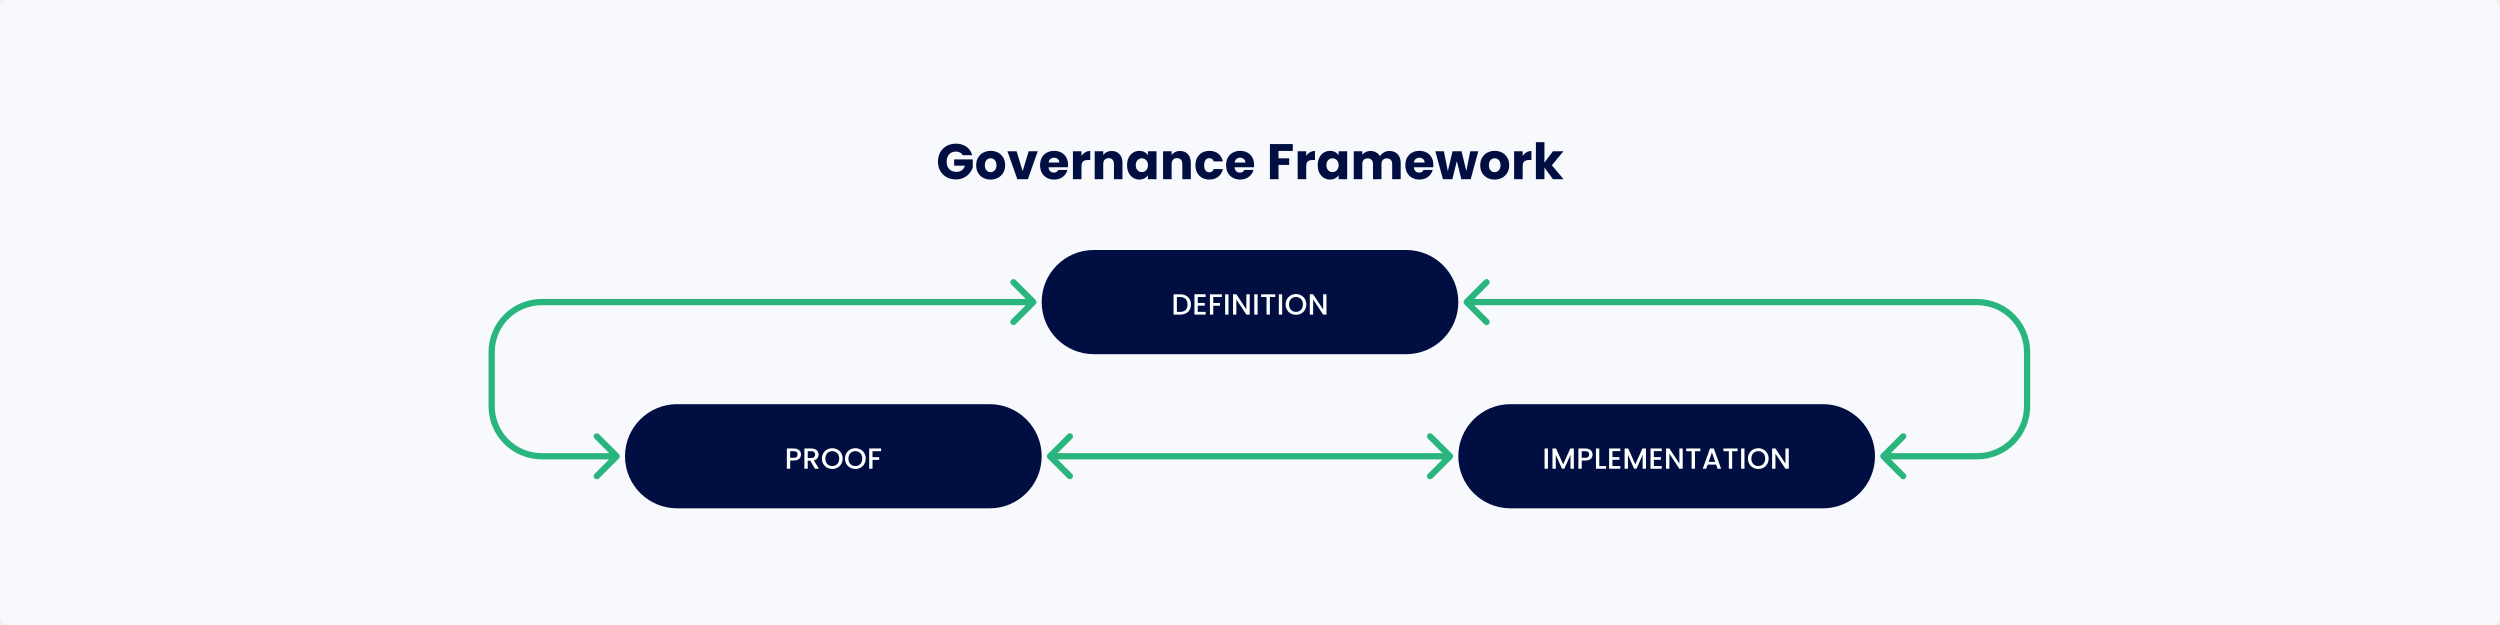
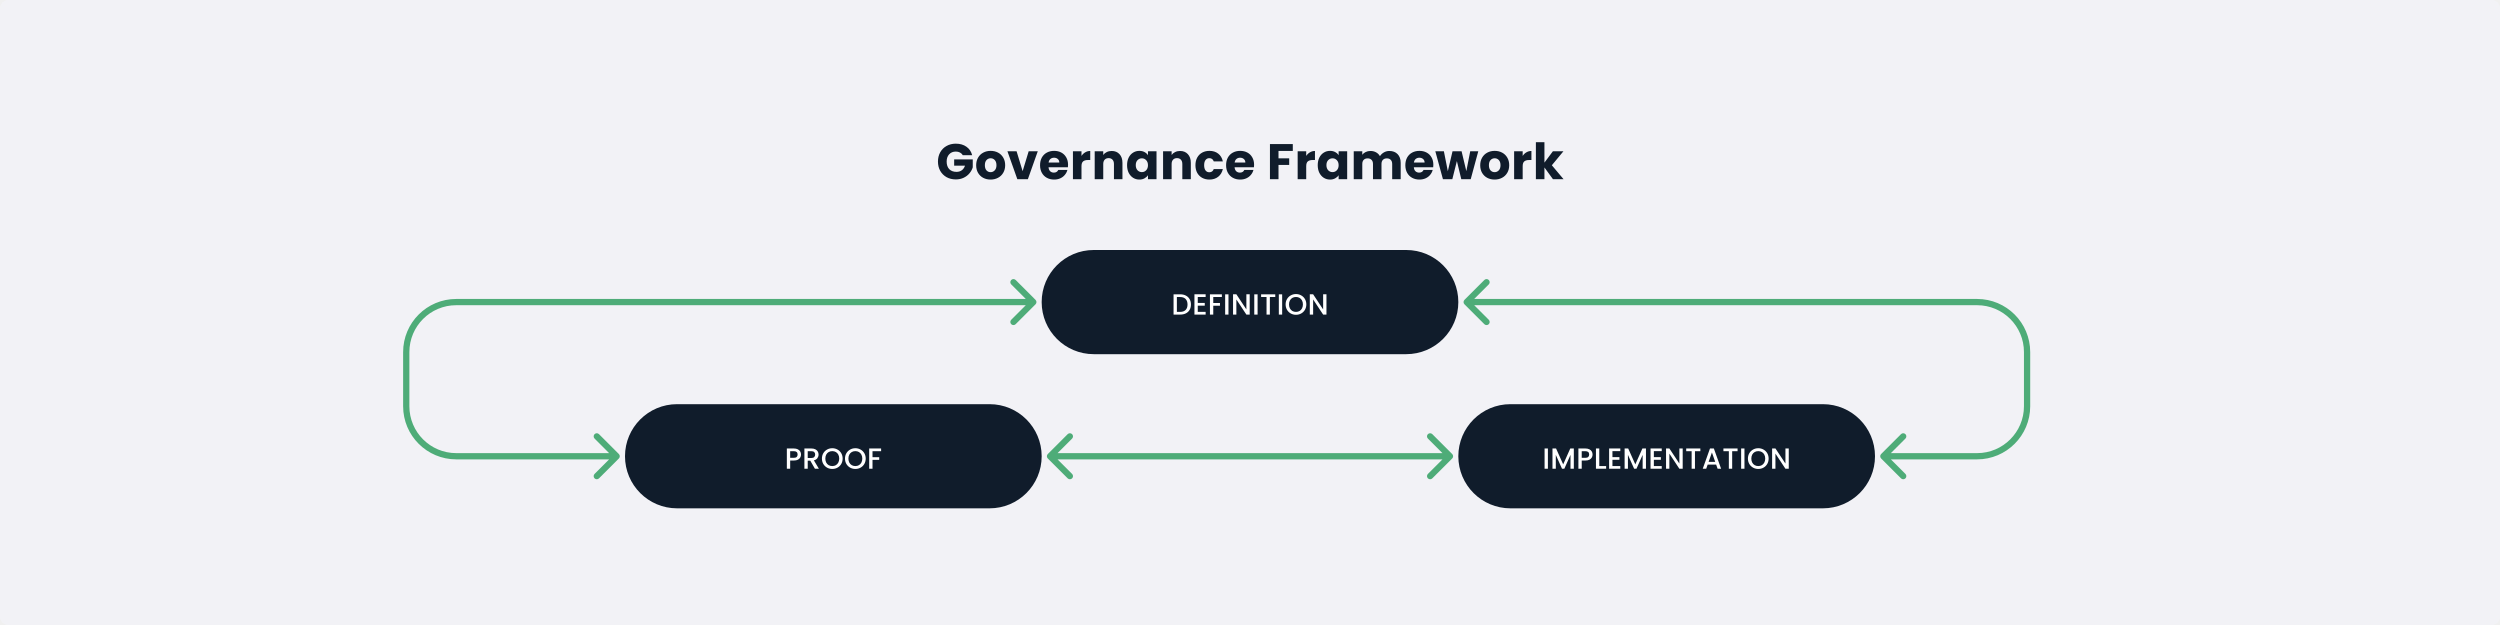
<svg xmlns="http://www.w3.org/2000/svg" width="1200" height="300" viewBox="0 0 1200 300" fill="none">
-   <rect width="1200" height="300" rx="4" fill="#F7F9FC" />
-   <rect x="500" y="120" width="200" height="50" rx="25" fill="#000E41" />
+   <rect width="1200" height="300" rx="4" fill="#F2F2F6" />
+   <rect x="500" y="120" width="200" height="50" rx="25" fill="#101C2B" />
  <path d="M566.483 141.27C567.519 141.27 568.425 141.471 569.199 141.872C569.983 142.264 570.585 142.833 571.005 143.58C571.435 144.317 571.649 145.181 571.649 146.17C571.649 147.159 571.435 148.018 571.005 148.746C570.585 149.474 569.983 150.034 569.199 150.426C568.425 150.809 567.519 151 566.483 151H563.305V141.27H566.483ZM566.483 149.698C567.622 149.698 568.495 149.39 569.101 148.774C569.708 148.158 570.011 147.29 570.011 146.17C570.011 145.041 569.708 144.159 569.101 143.524C568.495 142.889 567.622 142.572 566.483 142.572H564.901V149.698H566.483ZM574.925 142.558V145.414H578.285V146.716H574.925V149.698H578.705V151H573.329V141.256H578.705V142.558H574.925ZM586.495 141.27V142.572H582.365V145.442H585.585V146.744H582.365V151H580.769V141.27H586.495ZM589.668 141.27V151H588.072V141.27H589.668ZM599.855 151H598.259L593.457 143.734V151H591.861V141.256H593.457L598.259 148.508V141.256H599.855V151ZM603.645 141.27V151H602.049V141.27H603.645ZM612.125 141.27V142.572H609.535V151H607.939V142.572H605.335V141.27H612.125ZM615.435 141.27V151H613.839V141.27H615.435ZM622.066 151.098C621.161 151.098 620.326 150.888 619.56 150.468C618.804 150.039 618.202 149.446 617.754 148.69C617.316 147.925 617.096 147.066 617.096 146.114C617.096 145.162 617.316 144.308 617.754 143.552C618.202 142.796 618.804 142.208 619.56 141.788C620.326 141.359 621.161 141.144 622.066 141.144C622.981 141.144 623.816 141.359 624.572 141.788C625.338 142.208 625.94 142.796 626.378 143.552C626.817 144.308 627.036 145.162 627.036 146.114C627.036 147.066 626.817 147.925 626.378 148.69C625.94 149.446 625.338 150.039 624.572 150.468C623.816 150.888 622.981 151.098 622.066 151.098ZM622.066 149.712C622.71 149.712 623.284 149.567 623.788 149.278C624.292 148.979 624.684 148.559 624.964 148.018C625.254 147.467 625.398 146.833 625.398 146.114C625.398 145.395 625.254 144.765 624.964 144.224C624.684 143.683 624.292 143.267 623.788 142.978C623.284 142.689 622.71 142.544 622.066 142.544C621.422 142.544 620.848 142.689 620.344 142.978C619.84 143.267 619.444 143.683 619.154 144.224C618.874 144.765 618.734 145.395 618.734 146.114C618.734 146.833 618.874 147.467 619.154 148.018C619.444 148.559 619.84 148.979 620.344 149.278C620.848 149.567 621.422 149.712 622.066 149.712ZM636.699 151H635.103L630.301 143.734V151H628.705V141.256H630.301L635.103 148.508V141.256H636.699V151Z" fill="white" />
-   <rect x="700" y="194" width="200" height="50" rx="25" fill="#000E41" />
+   <rect x="700" y="194" width="200" height="50" rx="25" fill="#101C2B" />
  <path d="M742.994 215.27V225H741.398V215.27H742.994ZM755.436 215.27V225H753.84V218.336L750.872 225H749.766L746.784 218.336V225H745.188V215.27H746.91L750.326 222.9L753.728 215.27H755.436ZM764.435 218.168C764.435 218.663 764.319 219.129 764.085 219.568C763.852 220.007 763.479 220.366 762.965 220.646C762.452 220.917 761.794 221.052 760.991 221.052H759.227V225H757.631V215.27H760.991C761.738 215.27 762.368 215.401 762.881 215.662C763.404 215.914 763.791 216.259 764.043 216.698C764.305 217.137 764.435 217.627 764.435 218.168ZM760.991 219.75C761.598 219.75 762.051 219.615 762.349 219.344C762.648 219.064 762.797 218.672 762.797 218.168C762.797 217.104 762.195 216.572 760.991 216.572H759.227V219.75H760.991ZM767.652 223.712H770.942V225H766.056V215.27H767.652V223.712ZM773.97 216.558V219.414H777.33V220.716H773.97V223.698H777.75V225H772.374V215.256H777.75V216.558H773.97ZM790.062 215.27V225H788.466V218.336L785.498 225H784.392L781.41 218.336V225H779.814V215.27H781.536L784.952 222.9L788.354 215.27H790.062ZM793.854 216.558V219.414H797.214V220.716H793.854V223.698H797.634V225H792.258V215.256H797.634V216.558H793.854ZM807.692 225H806.096L801.294 217.734V225H799.698V215.256H801.294L806.096 222.508V215.256H807.692V225ZM816.171 215.27V216.572H813.581V225H811.985V216.572H809.381V215.27H816.171ZM823.752 223.012H819.678L818.978 225H817.312L820.798 215.256H822.646L826.132 225H824.452L823.752 223.012ZM823.304 221.71L821.722 217.188L820.126 221.71H823.304ZM834.032 215.27V216.572H831.442V225H829.846V216.572H827.242V215.27H834.032ZM837.342 215.27V225H835.746V215.27H837.342ZM843.973 225.098C843.068 225.098 842.233 224.888 841.467 224.468C840.711 224.039 840.109 223.446 839.661 222.69C839.223 221.925 839.003 221.066 839.003 220.114C839.003 219.162 839.223 218.308 839.661 217.552C840.109 216.796 840.711 216.208 841.467 215.788C842.233 215.359 843.068 215.144 843.973 215.144C844.888 215.144 845.723 215.359 846.479 215.788C847.245 216.208 847.847 216.796 848.285 217.552C848.724 218.308 848.943 219.162 848.943 220.114C848.943 221.066 848.724 221.925 848.285 222.69C847.847 223.446 847.245 224.039 846.479 224.468C845.723 224.888 844.888 225.098 843.973 225.098ZM843.973 223.712C844.617 223.712 845.191 223.567 845.695 223.278C846.199 222.979 846.591 222.559 846.871 222.018C847.161 221.467 847.305 220.833 847.305 220.114C847.305 219.395 847.161 218.765 846.871 218.224C846.591 217.683 846.199 217.267 845.695 216.978C845.191 216.689 844.617 216.544 843.973 216.544C843.329 216.544 842.755 216.689 842.251 216.978C841.747 217.267 841.351 217.683 841.061 218.224C840.781 218.765 840.641 219.395 840.641 220.114C840.641 220.833 840.781 221.467 841.061 222.018C841.351 222.559 841.747 222.979 842.251 223.278C842.755 223.567 843.329 223.712 843.973 223.712ZM858.606 225H857.01L852.208 217.734V225H850.612V215.256H852.208L857.01 222.508V215.256H858.606V225Z" fill="white" />
-   <path d="M462.099 74.48C461.795 73.92 461.355 73.496 460.779 73.208C460.219 72.904 459.555 72.752 458.787 72.752C457.459 72.752 456.395 73.192 455.595 74.072C454.795 74.936 454.395 76.096 454.395 77.552C454.395 79.104 454.811 80.32 455.643 81.2C456.491 82.064 457.651 82.496 459.123 82.496C460.131 82.496 460.979 82.24 461.667 81.728C462.371 81.216 462.883 80.48 463.203 79.52H457.995V76.496H466.923V80.312C466.619 81.336 466.099 82.288 465.363 83.168C464.643 84.048 463.723 84.76 462.603 85.304C461.483 85.848 460.219 86.12 458.811 86.12C457.147 86.12 455.659 85.76 454.347 85.04C453.051 84.304 452.035 83.288 451.299 81.992C450.579 80.696 450.219 79.216 450.219 77.552C450.219 75.888 450.579 74.408 451.299 73.112C452.035 71.8 453.051 70.784 454.347 70.064C455.643 69.328 457.123 68.96 458.787 68.96C460.803 68.96 462.499 69.448 463.875 70.424C465.267 71.4 466.187 72.752 466.635 74.48H462.099ZM475.472 86.192C474.16 86.192 472.976 85.912 471.92 85.352C470.88 84.792 470.056 83.992 469.448 82.952C468.856 81.912 468.56 80.696 468.56 79.304C468.56 77.928 468.864 76.72 469.472 75.68C470.08 74.624 470.912 73.816 471.968 73.256C473.024 72.696 474.208 72.416 475.52 72.416C476.832 72.416 478.016 72.696 479.072 73.256C480.128 73.816 480.96 74.624 481.568 75.68C482.176 76.72 482.48 77.928 482.48 79.304C482.48 80.68 482.168 81.896 481.544 82.952C480.936 83.992 480.096 84.792 479.024 85.352C477.968 85.912 476.784 86.192 475.472 86.192ZM475.472 82.64C476.256 82.64 476.92 82.352 477.464 81.776C478.024 81.2 478.304 80.376 478.304 79.304C478.304 78.232 478.032 77.408 477.488 76.832C476.96 76.256 476.304 75.968 475.52 75.968C474.72 75.968 474.056 76.256 473.528 76.832C473 77.392 472.736 78.216 472.736 79.304C472.736 80.376 472.992 81.2 473.504 81.776C474.032 82.352 474.688 82.64 475.472 82.64ZM490.861 82.16L493.765 72.608H498.133L493.381 86H488.317L483.565 72.608H487.957L490.861 82.16ZM512.665 79.088C512.665 79.472 512.641 79.872 512.593 80.288H503.305C503.369 81.12 503.633 81.76 504.097 82.208C504.577 82.64 505.161 82.856 505.849 82.856C506.873 82.856 507.585 82.424 507.985 81.56H512.353C512.129 82.44 511.721 83.232 511.129 83.936C510.553 84.64 509.825 85.192 508.945 85.592C508.065 85.992 507.081 86.192 505.993 86.192C504.681 86.192 503.513 85.912 502.489 85.352C501.465 84.792 500.665 83.992 500.089 82.952C499.513 81.912 499.225 80.696 499.225 79.304C499.225 77.912 499.505 76.696 500.065 75.656C500.641 74.616 501.441 73.816 502.465 73.256C503.489 72.696 504.665 72.416 505.993 72.416C507.289 72.416 508.441 72.688 509.449 73.232C510.457 73.776 511.241 74.552 511.801 75.56C512.377 76.568 512.665 77.744 512.665 79.088ZM508.465 78.008C508.465 77.304 508.225 76.744 507.745 76.328C507.265 75.912 506.665 75.704 505.945 75.704C505.257 75.704 504.673 75.904 504.193 76.304C503.729 76.704 503.441 77.272 503.329 78.008H508.465ZM519.114 74.84C519.594 74.104 520.194 73.528 520.914 73.112C521.634 72.68 522.434 72.464 523.314 72.464V76.808H522.186C521.162 76.808 520.394 77.032 519.882 77.48C519.37 77.912 519.114 78.68 519.114 79.784V86H515.01V72.608H519.114V74.84ZM533.615 72.464C535.183 72.464 536.431 72.976 537.359 74C538.303 75.008 538.775 76.4 538.775 78.176V86H534.695V78.728C534.695 77.832 534.463 77.136 533.999 76.64C533.535 76.144 532.911 75.896 532.127 75.896C531.343 75.896 530.719 76.144 530.255 76.64C529.791 77.136 529.559 77.832 529.559 78.728V86H525.455V72.608H529.559V74.384C529.975 73.792 530.535 73.328 531.239 72.992C531.943 72.64 532.735 72.464 533.615 72.464ZM540.991 79.28C540.991 77.904 541.247 76.696 541.759 75.656C542.287 74.616 542.999 73.816 543.895 73.256C544.791 72.696 545.791 72.416 546.895 72.416C547.839 72.416 548.663 72.608 549.367 72.992C550.087 73.376 550.639 73.88 551.023 74.504V72.608H555.127V86H551.023V84.104C550.623 84.728 550.063 85.232 549.343 85.616C548.639 86 547.815 86.192 546.871 86.192C545.783 86.192 544.791 85.912 543.895 85.352C542.999 84.776 542.287 83.968 541.759 82.928C541.247 81.872 540.991 80.656 540.991 79.28ZM551.023 79.304C551.023 78.28 550.735 77.472 550.159 76.88C549.599 76.288 548.911 75.992 548.095 75.992C547.279 75.992 546.583 76.288 546.007 76.88C545.447 77.456 545.167 78.256 545.167 79.28C545.167 80.304 545.447 81.12 546.007 81.728C546.583 82.32 547.279 82.616 548.095 82.616C548.911 82.616 549.599 82.32 550.159 81.728C550.735 81.136 551.023 80.328 551.023 79.304ZM566.436 72.464C568.004 72.464 569.252 72.976 570.18 74C571.124 75.008 571.596 76.4 571.596 78.176V86H567.516V78.728C567.516 77.832 567.284 77.136 566.82 76.64C566.356 76.144 565.732 75.896 564.948 75.896C564.164 75.896 563.54 76.144 563.076 76.64C562.612 77.136 562.38 77.832 562.38 78.728V86H558.276V72.608H562.38V74.384C562.796 73.792 563.356 73.328 564.06 72.992C564.764 72.64 565.556 72.464 566.436 72.464ZM573.812 79.304C573.812 77.912 574.092 76.696 574.652 75.656C575.228 74.616 576.02 73.816 577.028 73.256C578.052 72.696 579.22 72.416 580.532 72.416C582.212 72.416 583.612 72.856 584.732 73.736C585.868 74.616 586.612 75.856 586.964 77.456H582.596C582.228 76.432 581.516 75.92 580.46 75.92C579.708 75.92 579.108 76.216 578.66 76.808C578.212 77.384 577.988 78.216 577.988 79.304C577.988 80.392 578.212 81.232 578.66 81.824C579.108 82.4 579.708 82.688 580.46 82.688C581.516 82.688 582.228 82.176 582.596 81.152H586.964C586.612 82.72 585.868 83.952 584.732 84.848C583.596 85.744 582.196 86.192 580.532 86.192C579.22 86.192 578.052 85.912 577.028 85.352C576.02 84.792 575.228 83.992 574.652 82.952C574.092 81.912 573.812 80.696 573.812 79.304ZM601.963 79.088C601.963 79.472 601.939 79.872 601.891 80.288H592.603C592.667 81.12 592.931 81.76 593.395 82.208C593.875 82.64 594.459 82.856 595.147 82.856C596.171 82.856 596.883 82.424 597.283 81.56H601.651C601.427 82.44 601.019 83.232 600.427 83.936C599.851 84.64 599.123 85.192 598.243 85.592C597.363 85.992 596.379 86.192 595.291 86.192C593.979 86.192 592.811 85.912 591.787 85.352C590.763 84.792 589.963 83.992 589.387 82.952C588.811 81.912 588.523 80.696 588.523 79.304C588.523 77.912 588.803 76.696 589.363 75.656C589.939 74.616 590.739 73.816 591.763 73.256C592.787 72.696 593.963 72.416 595.291 72.416C596.587 72.416 597.739 72.688 598.747 73.232C599.755 73.776 600.539 74.552 601.099 75.56C601.675 76.568 601.963 77.744 601.963 79.088ZM597.763 78.008C597.763 77.304 597.523 76.744 597.043 76.328C596.563 75.912 595.963 75.704 595.243 75.704C594.555 75.704 593.971 75.904 593.491 76.304C593.027 76.704 592.739 77.272 592.627 78.008H597.763ZM620.542 69.152V72.44H613.678V75.992H618.814V79.184H613.678V86H609.574V69.152H620.542ZM626.983 74.84C627.463 74.104 628.063 73.528 628.783 73.112C629.503 72.68 630.303 72.464 631.183 72.464V76.808H630.055C629.031 76.808 628.263 77.032 627.751 77.48C627.239 77.912 626.983 78.68 626.983 79.784V86H622.879V72.608H626.983V74.84ZM632.509 79.28C632.509 77.904 632.765 76.696 633.277 75.656C633.805 74.616 634.517 73.816 635.413 73.256C636.309 72.696 637.309 72.416 638.413 72.416C639.357 72.416 640.181 72.608 640.885 72.992C641.605 73.376 642.157 73.88 642.541 74.504V72.608H646.645V86H642.541V84.104C642.141 84.728 641.581 85.232 640.861 85.616C640.157 86 639.333 86.192 638.389 86.192C637.301 86.192 636.309 85.912 635.413 85.352C634.517 84.776 633.805 83.968 633.277 82.928C632.765 81.872 632.509 80.656 632.509 79.28ZM642.541 79.304C642.541 78.28 642.253 77.472 641.677 76.88C641.117 76.288 640.429 75.992 639.613 75.992C638.797 75.992 638.101 76.288 637.525 76.88C636.965 77.456 636.685 78.256 636.685 79.28C636.685 80.304 636.965 81.12 637.525 81.728C638.101 82.32 638.797 82.616 639.613 82.616C640.429 82.616 641.117 82.32 641.677 81.728C642.253 81.136 642.541 80.328 642.541 79.304ZM666.882 72.464C668.546 72.464 669.866 72.968 670.842 73.976C671.834 74.984 672.33 76.384 672.33 78.176V86H668.25V78.728C668.25 77.864 668.018 77.2 667.554 76.736C667.106 76.256 666.482 76.016 665.682 76.016C664.882 76.016 664.25 76.256 663.786 76.736C663.338 77.2 663.114 77.864 663.114 78.728V86H659.034V78.728C659.034 77.864 658.802 77.2 658.338 76.736C657.89 76.256 657.266 76.016 656.466 76.016C655.666 76.016 655.034 76.256 654.57 76.736C654.122 77.2 653.898 77.864 653.898 78.728V86H649.794V72.608H653.898V74.288C654.314 73.728 654.858 73.288 655.53 72.968C656.202 72.632 656.962 72.464 657.81 72.464C658.818 72.464 659.714 72.68 660.498 73.112C661.298 73.544 661.922 74.16 662.37 74.96C662.834 74.224 663.466 73.624 664.266 73.16C665.066 72.696 665.938 72.464 666.882 72.464ZM688.004 79.088C688.004 79.472 687.98 79.872 687.932 80.288H678.644C678.708 81.12 678.972 81.76 679.436 82.208C679.916 82.64 680.5 82.856 681.188 82.856C682.212 82.856 682.924 82.424 683.324 81.56H687.692C687.468 82.44 687.06 83.232 686.468 83.936C685.892 84.64 685.164 85.192 684.284 85.592C683.404 85.992 682.42 86.192 681.332 86.192C680.02 86.192 678.852 85.912 677.828 85.352C676.804 84.792 676.004 83.992 675.428 82.952C674.852 81.912 674.564 80.696 674.564 79.304C674.564 77.912 674.844 76.696 675.404 75.656C675.98 74.616 676.78 73.816 677.804 73.256C678.828 72.696 680.004 72.416 681.332 72.416C682.628 72.416 683.78 72.688 684.788 73.232C685.796 73.776 686.58 74.552 687.14 75.56C687.716 76.568 688.004 77.744 688.004 79.088ZM683.804 78.008C683.804 77.304 683.564 76.744 683.084 76.328C682.604 75.912 682.004 75.704 681.284 75.704C680.596 75.704 680.012 75.904 679.532 76.304C679.068 76.704 678.78 77.272 678.668 78.008H683.804ZM709.573 72.608L705.949 86H701.413L699.301 77.312L697.117 86H692.605L688.957 72.608H693.061L694.957 82.184L697.213 72.608H701.557L703.837 82.136L705.709 72.608H709.573ZM717.414 86.192C716.102 86.192 714.918 85.912 713.862 85.352C712.822 84.792 711.998 83.992 711.39 82.952C710.798 81.912 710.502 80.696 710.502 79.304C710.502 77.928 710.806 76.72 711.414 75.68C712.022 74.624 712.854 73.816 713.91 73.256C714.966 72.696 716.15 72.416 717.462 72.416C718.774 72.416 719.958 72.696 721.014 73.256C722.07 73.816 722.902 74.624 723.51 75.68C724.118 76.72 724.422 77.928 724.422 79.304C724.422 80.68 724.11 81.896 723.486 82.952C722.878 83.992 722.038 84.792 720.966 85.352C719.91 85.912 718.726 86.192 717.414 86.192ZM717.414 82.64C718.198 82.64 718.862 82.352 719.406 81.776C719.966 81.2 720.246 80.376 720.246 79.304C720.246 78.232 719.974 77.408 719.43 76.832C718.902 76.256 718.246 75.968 717.462 75.968C716.662 75.968 715.998 76.256 715.47 76.832C714.942 77.392 714.678 78.216 714.678 79.304C714.678 80.376 714.934 81.2 715.446 81.776C715.974 82.352 716.63 82.64 717.414 82.64ZM730.884 74.84C731.364 74.104 731.964 73.528 732.684 73.112C733.404 72.68 734.204 72.464 735.084 72.464V76.808H733.956C732.932 76.808 732.164 77.032 731.652 77.48C731.14 77.912 730.884 78.68 730.884 79.784V86H726.78V72.608H730.884V74.84ZM745.409 86L741.329 80.384V86H737.225V68.24H741.329V78.056L745.385 72.608H750.449L744.881 79.328L750.497 86H745.409Z" fill="#000E41" />
-   <rect x="300" y="194" width="200" height="50" rx="25" fill="#000E41" />
+   <path d="M462.099 74.48C461.795 73.92 461.355 73.496 460.779 73.208C460.219 72.904 459.555 72.752 458.787 72.752C457.459 72.752 456.395 73.192 455.595 74.072C454.795 74.936 454.395 76.096 454.395 77.552C454.395 79.104 454.811 80.32 455.643 81.2C456.491 82.064 457.651 82.496 459.123 82.496C460.131 82.496 460.979 82.24 461.667 81.728C462.371 81.216 462.883 80.48 463.203 79.52H457.995V76.496H466.923V80.312C466.619 81.336 466.099 82.288 465.363 83.168C464.643 84.048 463.723 84.76 462.603 85.304C461.483 85.848 460.219 86.12 458.811 86.12C457.147 86.12 455.659 85.76 454.347 85.04C453.051 84.304 452.035 83.288 451.299 81.992C450.579 80.696 450.219 79.216 450.219 77.552C450.219 75.888 450.579 74.408 451.299 73.112C452.035 71.8 453.051 70.784 454.347 70.064C455.643 69.328 457.123 68.96 458.787 68.96C460.803 68.96 462.499 69.448 463.875 70.424C465.267 71.4 466.187 72.752 466.635 74.48H462.099ZM475.472 86.192C474.16 86.192 472.976 85.912 471.92 85.352C470.88 84.792 470.056 83.992 469.448 82.952C468.856 81.912 468.56 80.696 468.56 79.304C468.56 77.928 468.864 76.72 469.472 75.68C470.08 74.624 470.912 73.816 471.968 73.256C473.024 72.696 474.208 72.416 475.52 72.416C476.832 72.416 478.016 72.696 479.072 73.256C480.128 73.816 480.96 74.624 481.568 75.68C482.176 76.72 482.48 77.928 482.48 79.304C482.48 80.68 482.168 81.896 481.544 82.952C480.936 83.992 480.096 84.792 479.024 85.352C477.968 85.912 476.784 86.192 475.472 86.192ZM475.472 82.64C476.256 82.64 476.92 82.352 477.464 81.776C478.024 81.2 478.304 80.376 478.304 79.304C478.304 78.232 478.032 77.408 477.488 76.832C476.96 76.256 476.304 75.968 475.52 75.968C474.72 75.968 474.056 76.256 473.528 76.832C473 77.392 472.736 78.216 472.736 79.304C472.736 80.376 472.992 81.2 473.504 81.776C474.032 82.352 474.688 82.64 475.472 82.64ZM490.861 82.16L493.765 72.608H498.133L493.381 86H488.317L483.565 72.608H487.957L490.861 82.16ZM512.665 79.088C512.665 79.472 512.641 79.872 512.593 80.288H503.305C503.369 81.12 503.633 81.76 504.097 82.208C504.577 82.64 505.161 82.856 505.849 82.856C506.873 82.856 507.585 82.424 507.985 81.56H512.353C512.129 82.44 511.721 83.232 511.129 83.936C510.553 84.64 509.825 85.192 508.945 85.592C508.065 85.992 507.081 86.192 505.993 86.192C504.681 86.192 503.513 85.912 502.489 85.352C501.465 84.792 500.665 83.992 500.089 82.952C499.513 81.912 499.225 80.696 499.225 79.304C499.225 77.912 499.505 76.696 500.065 75.656C500.641 74.616 501.441 73.816 502.465 73.256C503.489 72.696 504.665 72.416 505.993 72.416C507.289 72.416 508.441 72.688 509.449 73.232C510.457 73.776 511.241 74.552 511.801 75.56C512.377 76.568 512.665 77.744 512.665 79.088ZM508.465 78.008C508.465 77.304 508.225 76.744 507.745 76.328C507.265 75.912 506.665 75.704 505.945 75.704C505.257 75.704 504.673 75.904 504.193 76.304C503.729 76.704 503.441 77.272 503.329 78.008H508.465ZM519.114 74.84C519.594 74.104 520.194 73.528 520.914 73.112C521.634 72.68 522.434 72.464 523.314 72.464V76.808H522.186C521.162 76.808 520.394 77.032 519.882 77.48C519.37 77.912 519.114 78.68 519.114 79.784V86H515.01V72.608H519.114V74.84ZM533.615 72.464C535.183 72.464 536.431 72.976 537.359 74C538.303 75.008 538.775 76.4 538.775 78.176V86H534.695V78.728C534.695 77.832 534.463 77.136 533.999 76.64C533.535 76.144 532.911 75.896 532.127 75.896C531.343 75.896 530.719 76.144 530.255 76.64C529.791 77.136 529.559 77.832 529.559 78.728V86H525.455V72.608H529.559V74.384C529.975 73.792 530.535 73.328 531.239 72.992C531.943 72.64 532.735 72.464 533.615 72.464ZM540.991 79.28C540.991 77.904 541.247 76.696 541.759 75.656C542.287 74.616 542.999 73.816 543.895 73.256C544.791 72.696 545.791 72.416 546.895 72.416C547.839 72.416 548.663 72.608 549.367 72.992C550.087 73.376 550.639 73.88 551.023 74.504V72.608H555.127V86H551.023V84.104C550.623 84.728 550.063 85.232 549.343 85.616C548.639 86 547.815 86.192 546.871 86.192C545.783 86.192 544.791 85.912 543.895 85.352C542.999 84.776 542.287 83.968 541.759 82.928C541.247 81.872 540.991 80.656 540.991 79.28ZM551.023 79.304C551.023 78.28 550.735 77.472 550.159 76.88C549.599 76.288 548.911 75.992 548.095 75.992C547.279 75.992 546.583 76.288 546.007 76.88C545.447 77.456 545.167 78.256 545.167 79.28C545.167 80.304 545.447 81.12 546.007 81.728C546.583 82.32 547.279 82.616 548.095 82.616C548.911 82.616 549.599 82.32 550.159 81.728C550.735 81.136 551.023 80.328 551.023 79.304ZM566.436 72.464C568.004 72.464 569.252 72.976 570.18 74C571.124 75.008 571.596 76.4 571.596 78.176V86H567.516V78.728C567.516 77.832 567.284 77.136 566.82 76.64C566.356 76.144 565.732 75.896 564.948 75.896C564.164 75.896 563.54 76.144 563.076 76.64C562.612 77.136 562.38 77.832 562.38 78.728V86H558.276V72.608H562.38V74.384C562.796 73.792 563.356 73.328 564.06 72.992C564.764 72.64 565.556 72.464 566.436 72.464ZM573.812 79.304C573.812 77.912 574.092 76.696 574.652 75.656C575.228 74.616 576.02 73.816 577.028 73.256C578.052 72.696 579.22 72.416 580.532 72.416C582.212 72.416 583.612 72.856 584.732 73.736C585.868 74.616 586.612 75.856 586.964 77.456H582.596C582.228 76.432 581.516 75.92 580.46 75.92C579.708 75.92 579.108 76.216 578.66 76.808C578.212 77.384 577.988 78.216 577.988 79.304C577.988 80.392 578.212 81.232 578.66 81.824C579.108 82.4 579.708 82.688 580.46 82.688C581.516 82.688 582.228 82.176 582.596 81.152H586.964C586.612 82.72 585.868 83.952 584.732 84.848C583.596 85.744 582.196 86.192 580.532 86.192C579.22 86.192 578.052 85.912 577.028 85.352C576.02 84.792 575.228 83.992 574.652 82.952C574.092 81.912 573.812 80.696 573.812 79.304ZM601.963 79.088C601.963 79.472 601.939 79.872 601.891 80.288H592.603C592.667 81.12 592.931 81.76 593.395 82.208C593.875 82.64 594.459 82.856 595.147 82.856C596.171 82.856 596.883 82.424 597.283 81.56H601.651C601.427 82.44 601.019 83.232 600.427 83.936C599.851 84.64 599.123 85.192 598.243 85.592C597.363 85.992 596.379 86.192 595.291 86.192C593.979 86.192 592.811 85.912 591.787 85.352C590.763 84.792 589.963 83.992 589.387 82.952C588.811 81.912 588.523 80.696 588.523 79.304C588.523 77.912 588.803 76.696 589.363 75.656C589.939 74.616 590.739 73.816 591.763 73.256C592.787 72.696 593.963 72.416 595.291 72.416C596.587 72.416 597.739 72.688 598.747 73.232C599.755 73.776 600.539 74.552 601.099 75.56C601.675 76.568 601.963 77.744 601.963 79.088ZM597.763 78.008C597.763 77.304 597.523 76.744 597.043 76.328C596.563 75.912 595.963 75.704 595.243 75.704C594.555 75.704 593.971 75.904 593.491 76.304C593.027 76.704 592.739 77.272 592.627 78.008H597.763ZM620.542 69.152V72.44H613.678V75.992H618.814V79.184H613.678V86H609.574V69.152H620.542ZM626.983 74.84C627.463 74.104 628.063 73.528 628.783 73.112C629.503 72.68 630.303 72.464 631.183 72.464V76.808H630.055C629.031 76.808 628.263 77.032 627.751 77.48C627.239 77.912 626.983 78.68 626.983 79.784V86H622.879V72.608H626.983V74.84ZM632.509 79.28C632.509 77.904 632.765 76.696 633.277 75.656C633.805 74.616 634.517 73.816 635.413 73.256C636.309 72.696 637.309 72.416 638.413 72.416C639.357 72.416 640.181 72.608 640.885 72.992C641.605 73.376 642.157 73.88 642.541 74.504V72.608H646.645V86H642.541V84.104C642.141 84.728 641.581 85.232 640.861 85.616C640.157 86 639.333 86.192 638.389 86.192C637.301 86.192 636.309 85.912 635.413 85.352C634.517 84.776 633.805 83.968 633.277 82.928C632.765 81.872 632.509 80.656 632.509 79.28ZM642.541 79.304C642.541 78.28 642.253 77.472 641.677 76.88C641.117 76.288 640.429 75.992 639.613 75.992C638.797 75.992 638.101 76.288 637.525 76.88C636.965 77.456 636.685 78.256 636.685 79.28C636.685 80.304 636.965 81.12 637.525 81.728C638.101 82.32 638.797 82.616 639.613 82.616C640.429 82.616 641.117 82.32 641.677 81.728C642.253 81.136 642.541 80.328 642.541 79.304ZM666.882 72.464C668.546 72.464 669.866 72.968 670.842 73.976C671.834 74.984 672.33 76.384 672.33 78.176V86H668.25V78.728C668.25 77.864 668.018 77.2 667.554 76.736C667.106 76.256 666.482 76.016 665.682 76.016C664.882 76.016 664.25 76.256 663.786 76.736C663.338 77.2 663.114 77.864 663.114 78.728V86H659.034V78.728C659.034 77.864 658.802 77.2 658.338 76.736C657.89 76.256 657.266 76.016 656.466 76.016C655.666 76.016 655.034 76.256 654.57 76.736C654.122 77.2 653.898 77.864 653.898 78.728V86H649.794V72.608H653.898V74.288C654.314 73.728 654.858 73.288 655.53 72.968C656.202 72.632 656.962 72.464 657.81 72.464C658.818 72.464 659.714 72.68 660.498 73.112C661.298 73.544 661.922 74.16 662.37 74.96C662.834 74.224 663.466 73.624 664.266 73.16C665.066 72.696 665.938 72.464 666.882 72.464ZM688.004 79.088C688.004 79.472 687.98 79.872 687.932 80.288H678.644C678.708 81.12 678.972 81.76 679.436 82.208C679.916 82.64 680.5 82.856 681.188 82.856C682.212 82.856 682.924 82.424 683.324 81.56H687.692C687.468 82.44 687.06 83.232 686.468 83.936C685.892 84.64 685.164 85.192 684.284 85.592C683.404 85.992 682.42 86.192 681.332 86.192C680.02 86.192 678.852 85.912 677.828 85.352C676.804 84.792 676.004 83.992 675.428 82.952C674.852 81.912 674.564 80.696 674.564 79.304C674.564 77.912 674.844 76.696 675.404 75.656C675.98 74.616 676.78 73.816 677.804 73.256C678.828 72.696 680.004 72.416 681.332 72.416C682.628 72.416 683.78 72.688 684.788 73.232C685.796 73.776 686.58 74.552 687.14 75.56C687.716 76.568 688.004 77.744 688.004 79.088ZM683.804 78.008C683.804 77.304 683.564 76.744 683.084 76.328C682.604 75.912 682.004 75.704 681.284 75.704C680.596 75.704 680.012 75.904 679.532 76.304C679.068 76.704 678.78 77.272 678.668 78.008H683.804ZM709.573 72.608L705.949 86H701.413L699.301 77.312L697.117 86H692.605L688.957 72.608H693.061L694.957 82.184L697.213 72.608H701.557L703.837 82.136L705.709 72.608H709.573ZM717.414 86.192C716.102 86.192 714.918 85.912 713.862 85.352C712.822 84.792 711.998 83.992 711.39 82.952C710.798 81.912 710.502 80.696 710.502 79.304C710.502 77.928 710.806 76.72 711.414 75.68C712.022 74.624 712.854 73.816 713.91 73.256C714.966 72.696 716.15 72.416 717.462 72.416C718.774 72.416 719.958 72.696 721.014 73.256C722.07 73.816 722.902 74.624 723.51 75.68C724.118 76.72 724.422 77.928 724.422 79.304C724.422 80.68 724.11 81.896 723.486 82.952C722.878 83.992 722.038 84.792 720.966 85.352C719.91 85.912 718.726 86.192 717.414 86.192ZM717.414 82.64C718.198 82.64 718.862 82.352 719.406 81.776C719.966 81.2 720.246 80.376 720.246 79.304C720.246 78.232 719.974 77.408 719.43 76.832C718.902 76.256 718.246 75.968 717.462 75.968C716.662 75.968 715.998 76.256 715.47 76.832C714.942 77.392 714.678 78.216 714.678 79.304C714.678 80.376 714.934 81.2 715.446 81.776C715.974 82.352 716.63 82.64 717.414 82.64ZM730.884 74.84C731.364 74.104 731.964 73.528 732.684 73.112C733.404 72.68 734.204 72.464 735.084 72.464V76.808H733.956C732.932 76.808 732.164 77.032 731.652 77.48C731.14 77.912 730.884 78.68 730.884 79.784V86H726.78V72.608H730.884V74.84ZM745.409 86L741.329 80.384V86H737.225V68.24H741.329V78.056L745.385 72.608H750.449L744.881 79.328L750.497 86H745.409Z" fill="#101C2B" />
+   <rect x="300" y="194" width="200" height="50" rx="25" fill="#101C2B" />
  <path d="M384.491 218.168C384.491 218.663 384.374 219.129 384.141 219.568C383.908 220.007 383.534 220.366 383.021 220.646C382.508 220.917 381.85 221.052 381.047 221.052H379.283V225H377.687V215.27H381.047C381.794 215.27 382.424 215.401 382.937 215.662C383.46 215.914 383.847 216.259 384.099 216.698C384.36 217.137 384.491 217.627 384.491 218.168ZM381.047 219.75C381.654 219.75 382.106 219.615 382.405 219.344C382.704 219.064 382.853 218.672 382.853 218.168C382.853 217.104 382.251 216.572 381.047 216.572H379.283V219.75H381.047ZM391.165 225L388.925 221.108H387.707V225H386.111V215.27H389.471C390.218 215.27 390.848 215.401 391.361 215.662C391.884 215.923 392.271 216.273 392.523 216.712C392.785 217.151 392.915 217.641 392.915 218.182C392.915 218.817 392.729 219.395 392.355 219.918C391.991 220.431 391.427 220.781 390.661 220.968L393.069 225H391.165ZM387.707 219.834H389.471C390.069 219.834 390.517 219.685 390.815 219.386C391.123 219.087 391.277 218.686 391.277 218.182C391.277 217.678 391.128 217.286 390.829 217.006C390.531 216.717 390.078 216.572 389.471 216.572H387.707V219.834ZM399.493 225.098C398.588 225.098 397.752 224.888 396.987 224.468C396.231 224.039 395.629 223.446 395.181 222.69C394.742 221.925 394.523 221.066 394.523 220.114C394.523 219.162 394.742 218.308 395.181 217.552C395.629 216.796 396.231 216.208 396.987 215.788C397.752 215.359 398.588 215.144 399.493 215.144C400.408 215.144 401.243 215.359 401.999 215.788C402.764 216.208 403.366 216.796 403.805 217.552C404.244 218.308 404.463 219.162 404.463 220.114C404.463 221.066 404.244 221.925 403.805 222.69C403.366 223.446 402.764 224.039 401.999 224.468C401.243 224.888 400.408 225.098 399.493 225.098ZM399.493 223.712C400.137 223.712 400.711 223.567 401.215 223.278C401.719 222.979 402.111 222.559 402.391 222.018C402.68 221.467 402.825 220.833 402.825 220.114C402.825 219.395 402.68 218.765 402.391 218.224C402.111 217.683 401.719 217.267 401.215 216.978C400.711 216.689 400.137 216.544 399.493 216.544C398.849 216.544 398.275 216.689 397.771 216.978C397.267 217.267 396.87 217.683 396.581 218.224C396.301 218.765 396.161 219.395 396.161 220.114C396.161 220.833 396.301 221.467 396.581 222.018C396.87 222.559 397.267 222.979 397.771 223.278C398.275 223.567 398.849 223.712 399.493 223.712ZM410.569 225.098C409.664 225.098 408.829 224.888 408.063 224.468C407.307 224.039 406.705 223.446 406.257 222.69C405.819 221.925 405.599 221.066 405.599 220.114C405.599 219.162 405.819 218.308 406.257 217.552C406.705 216.796 407.307 216.208 408.063 215.788C408.829 215.359 409.664 215.144 410.569 215.144C411.484 215.144 412.319 215.359 413.075 215.788C413.841 216.208 414.443 216.796 414.881 217.552C415.32 218.308 415.539 219.162 415.539 220.114C415.539 221.066 415.32 221.925 414.881 222.69C414.443 223.446 413.841 224.039 413.075 224.468C412.319 224.888 411.484 225.098 410.569 225.098ZM410.569 223.712C411.213 223.712 411.787 223.567 412.291 223.278C412.795 222.979 413.187 222.559 413.467 222.018C413.757 221.467 413.901 220.833 413.901 220.114C413.901 219.395 413.757 218.765 413.467 218.224C413.187 217.683 412.795 217.267 412.291 216.978C411.787 216.689 411.213 216.544 410.569 216.544C409.925 216.544 409.351 216.689 408.847 216.978C408.343 217.267 407.947 217.683 407.657 218.224C407.377 218.765 407.237 219.395 407.237 220.114C407.237 220.833 407.377 221.467 407.657 222.018C407.947 222.559 408.343 222.979 408.847 223.278C409.351 223.567 409.925 223.712 410.569 223.712ZM422.934 215.27V216.572H418.804V219.442H422.024V220.744H418.804V225H417.208V215.27H422.934Z" fill="white" />
-   <path d="M297.061 220.061C297.646 219.475 297.646 218.525 297.061 217.939L287.515 208.393C286.929 207.808 285.979 207.808 285.393 208.393C284.808 208.979 284.808 209.929 285.393 210.515L293.879 219L285.393 227.485C284.808 228.071 284.808 229.021 285.393 229.607C285.979 230.192 286.929 230.192 287.515 229.607L297.061 220.061ZM497.061 146.061C497.646 145.475 497.646 144.525 497.061 143.939L487.515 134.393C486.929 133.808 485.979 133.808 485.393 134.393C484.808 134.979 484.808 135.929 485.393 136.515L493.879 145L485.393 153.485C484.808 154.071 484.808 155.021 485.393 155.607C485.979 156.192 486.929 156.192 487.515 155.607L497.061 146.061ZM296 217.5H260V220.5H296V217.5ZM237.5 195V169H234.5V195H237.5ZM260 146.5H496V143.5H260V146.5ZM237.5 169C237.5 156.574 247.574 146.5 260 146.5V143.5C245.917 143.5 234.5 154.917 234.5 169H237.5ZM260 217.5C247.574 217.5 237.5 207.426 237.5 195H234.5C234.5 209.083 245.917 220.5 260 220.5V217.5Z" fill="#29B57D" />
-   <path d="M697.061 220.061C697.646 219.475 697.646 218.525 697.061 217.939L687.515 208.393C686.929 207.808 685.979 207.808 685.393 208.393C684.808 208.979 684.808 209.929 685.393 210.515L693.879 219L685.393 227.485C684.808 228.071 684.808 229.021 685.393 229.607C685.979 230.192 686.929 230.192 687.515 229.607L697.061 220.061ZM502.939 217.939C502.354 218.525 502.354 219.475 502.939 220.061L512.485 229.607C513.071 230.192 514.021 230.192 514.607 229.607C515.192 229.021 515.192 228.071 514.607 227.485L506.121 219L514.607 210.515C515.192 209.929 515.192 208.979 514.607 208.393C514.021 207.808 513.071 207.808 512.485 208.393L502.939 217.939ZM696 217.5H504V220.5H696V217.5Z" fill="#29B57D" />
-   <path d="M702.939 143.939C702.354 144.525 702.354 145.475 702.939 146.061L712.485 155.607C713.071 156.192 714.021 156.192 714.607 155.607C715.192 155.021 715.192 154.071 714.607 153.485L706.121 145L714.607 136.515C715.192 135.929 715.192 134.979 714.607 134.393C714.021 133.808 713.071 133.808 712.485 134.393L702.939 143.939ZM902.939 217.939C902.354 218.525 902.354 219.475 902.939 220.061L912.485 229.607C913.071 230.192 914.021 230.192 914.607 229.607C915.192 229.021 915.192 228.071 914.607 227.485L906.121 219L914.607 210.515C915.192 209.929 915.192 208.979 914.607 208.393C914.021 207.808 913.071 207.808 912.485 208.393L902.939 217.939ZM704 146.5H949V143.5H704V146.5ZM971.5 169V195H974.5V169H971.5ZM949 217.5H904V220.5H949V217.5ZM971.5 195C971.5 207.426 961.426 217.5 949 217.5V220.5C963.083 220.5 974.5 209.083 974.5 195H971.5ZM949 146.5C961.426 146.5 971.5 156.574 971.5 169H974.5C974.5 154.917 963.083 143.5 949 143.5V146.5Z" fill="#29B57D" />
+   <path d="M697.061 220.061C697.646 219.475 697.646 218.525 697.061 217.939L687.515 208.393C686.929 207.808 685.979 207.808 685.393 208.393C684.808 208.979 684.808 209.929 685.393 210.515L693.879 219L685.393 227.485C684.808 228.071 684.808 229.021 685.393 229.607C685.979 230.192 686.929 230.192 687.515 229.607L697.061 220.061ZM502.939 217.939C502.354 218.525 502.354 219.475 502.939 220.061L512.485 229.607C513.071 230.192 514.021 230.192 514.607 229.607C515.192 229.021 515.192 228.071 514.607 227.485L506.121 219L514.607 210.515C515.192 209.929 515.192 208.979 514.607 208.393C514.021 207.808 513.071 207.808 512.485 208.393L502.939 217.939ZM696 219V217.5H504V219V220.5H696V219Z" fill="#4EAC78" />
+   <path d="M702.939 143.939C702.354 144.525 702.354 145.475 702.939 146.061L712.485 155.607C713.071 156.192 714.021 156.192 714.607 155.607C715.192 155.021 715.192 154.071 714.607 153.485L706.121 145L714.607 136.515C715.192 135.929 715.192 134.979 714.607 134.393C714.021 133.808 713.071 133.808 712.485 134.393L702.939 143.939ZM902.939 217.939C902.354 218.525 902.354 219.475 902.939 220.061L912.485 229.607C913.071 230.192 914.021 230.192 914.607 229.607C915.192 229.021 915.192 228.071 914.607 227.485L906.121 219L914.607 210.515C915.192 209.929 915.192 208.979 914.607 208.393C914.021 207.808 913.071 207.808 912.485 208.393L902.939 217.939ZM704 145V146.5H949V145V143.5H704V145ZM973 169H971.5V195H973H974.5V169H973ZM949 219V217.5H904V219V220.5H949V219ZM973 195H971.5C971.5 207.426 961.426 217.5 949 217.5V219V220.5C963.083 220.5 974.5 209.083 974.5 195H973ZM949 145V146.5C961.426 146.5 971.5 156.574 971.5 169H973H974.5C974.5 154.917 963.083 143.5 949 143.5V145Z" fill="#4EAC78" />
+   <path d="M497.061 146.061C497.646 145.475 497.646 144.525 497.061 143.939L487.515 134.393C486.929 133.808 485.979 133.808 485.393 134.393C484.808 134.979 484.808 135.929 485.393 136.515L493.879 145L485.393 153.485C484.808 154.071 484.808 155.021 485.393 155.607C485.979 156.192 486.929 156.192 487.515 155.607L497.061 146.061ZM297.061 220.061C297.646 219.475 297.646 218.525 297.061 217.939L287.515 208.393C286.929 207.808 285.979 207.808 285.393 208.393C284.808 208.979 284.808 209.929 285.393 210.515L293.879 219L285.393 227.485C284.808 228.071 284.808 229.021 285.393 229.607C285.979 230.192 286.929 230.192 287.515 229.607L297.061 220.061ZM496 145V143.5H219V145V146.5H496V145ZM195 169H193.5V195H195H196.5V169H195ZM219 219V220.5H296V219V217.5H219V219ZM195 195H193.5C193.5 209.083 204.917 220.5 219 220.5V219V217.5C206.574 217.5 196.5 207.426 196.5 195H195ZM219 145V143.5C204.917 143.5 193.5 154.917 193.5 169H195H196.5C196.5 156.574 206.574 146.5 219 146.5V145Z" fill="#4EAC78" />
</svg>
